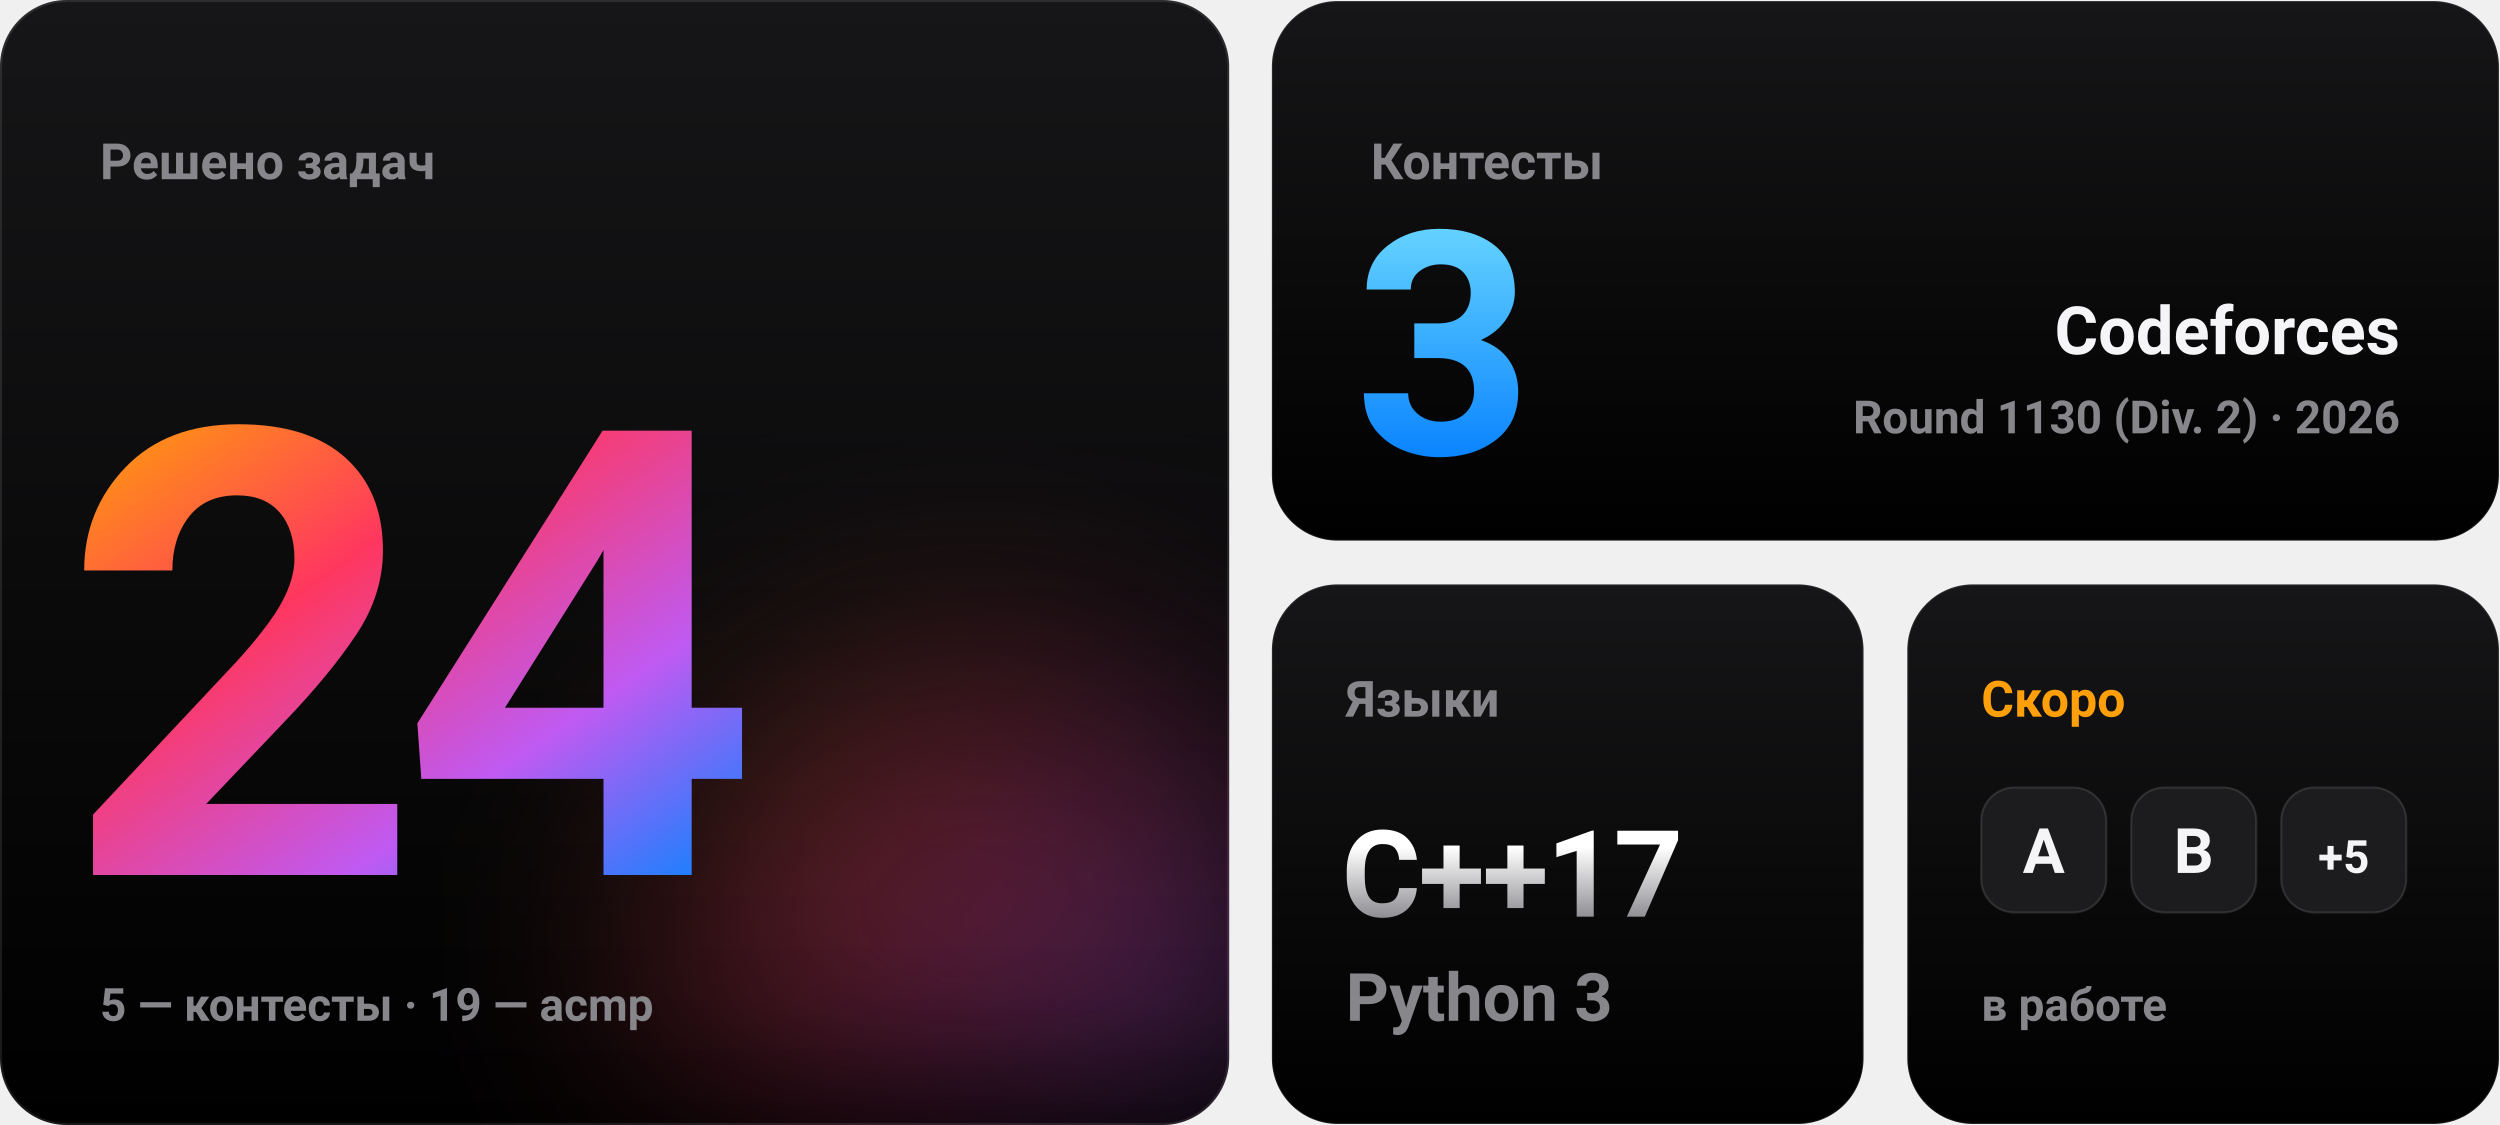
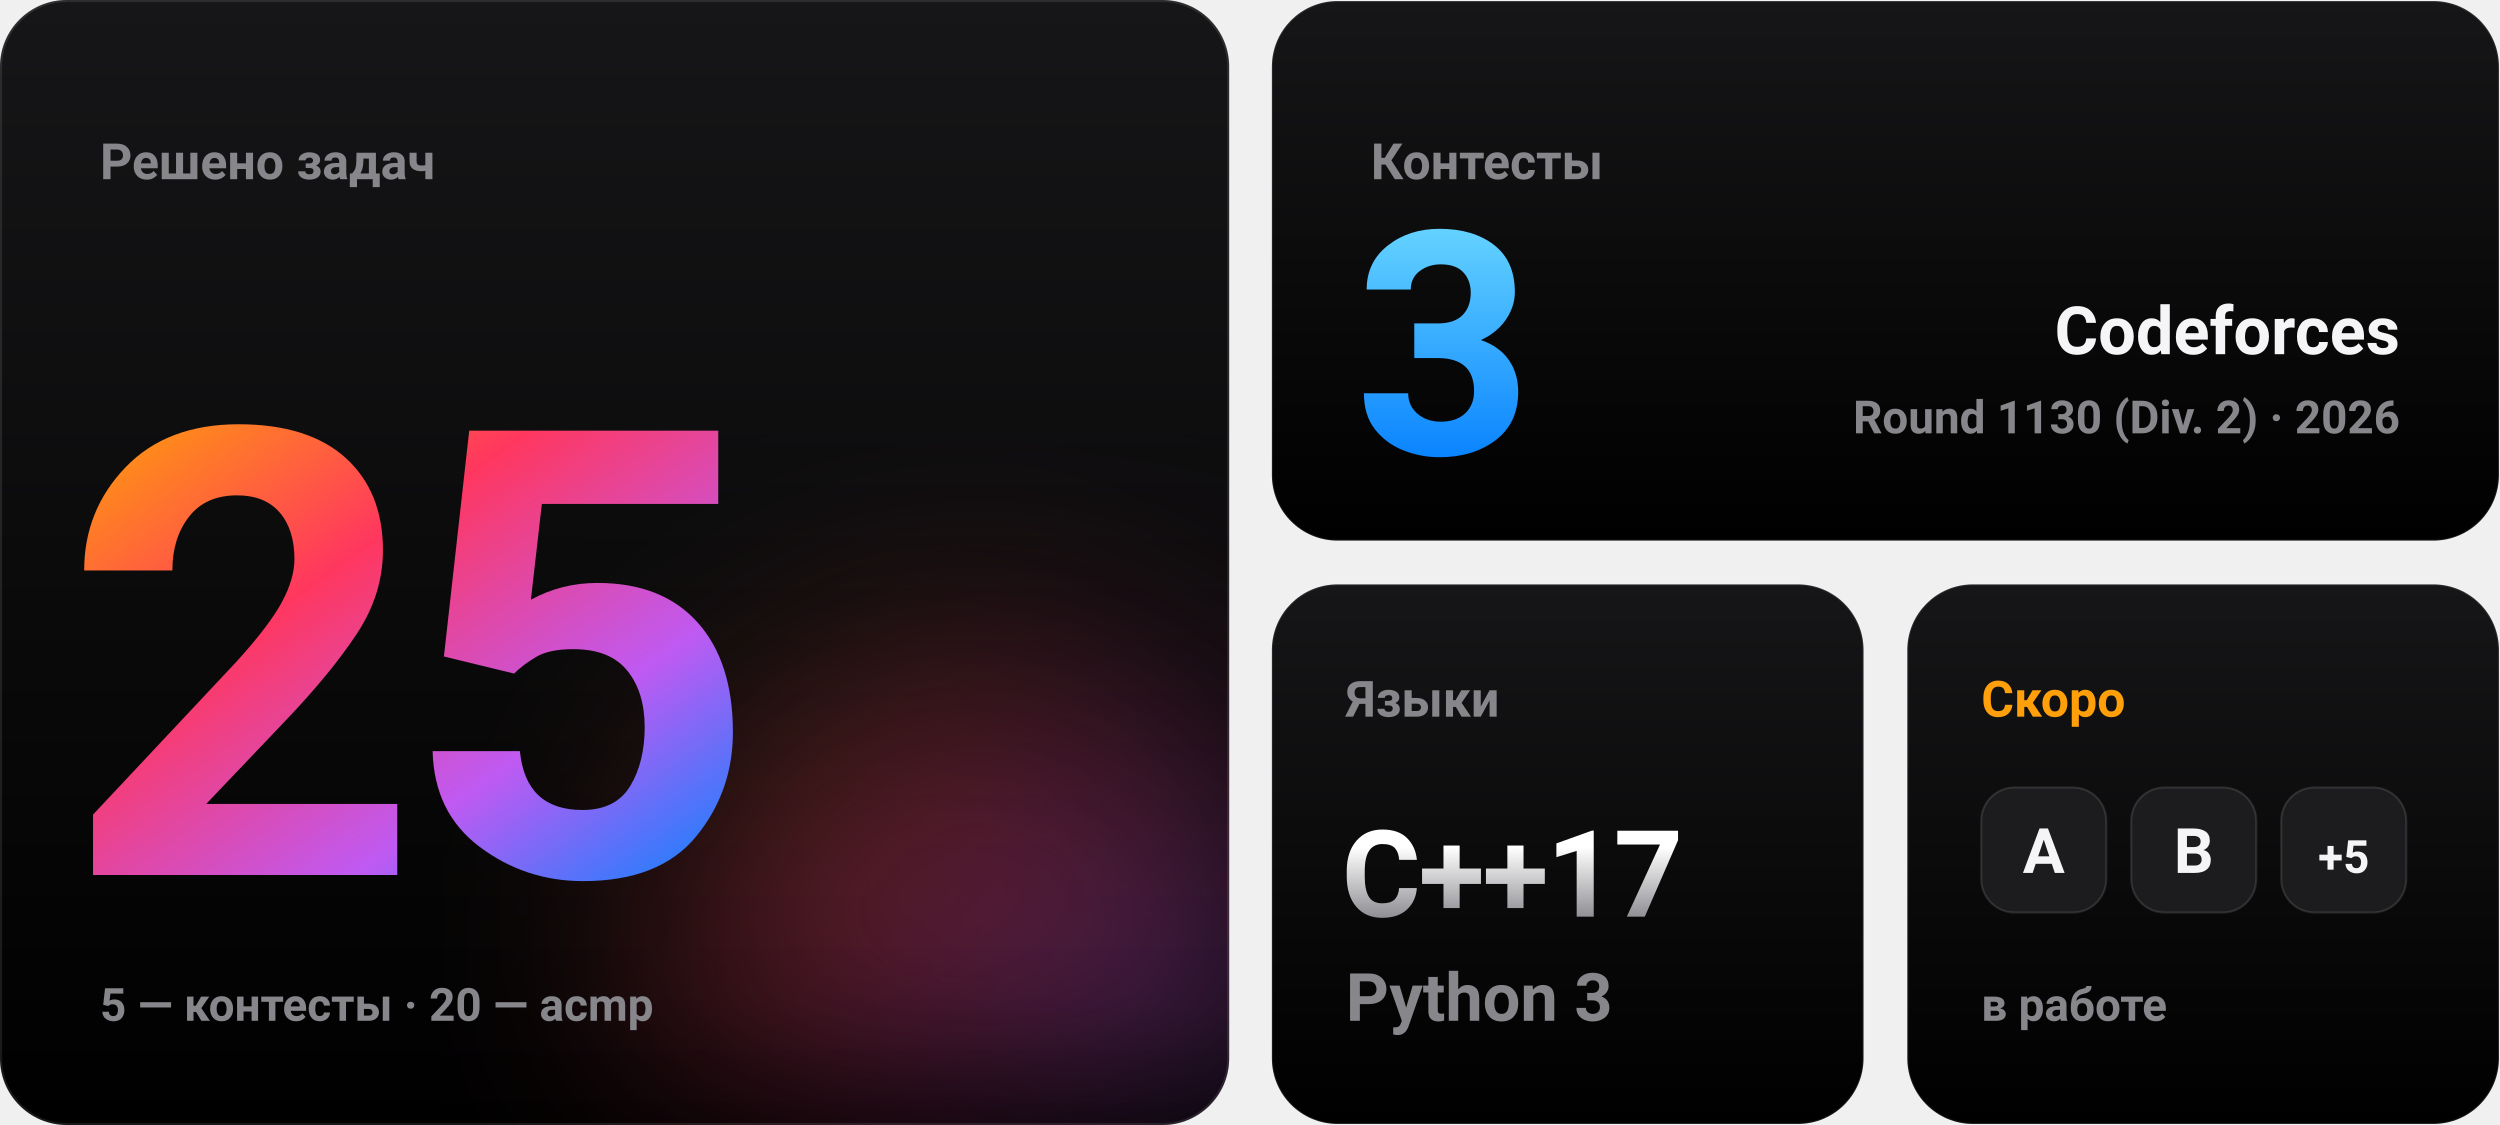
- <svg xmlns="http://www.w3.org/2000/svg" width="1200" height="540" viewBox="0 0 1200 540" role="img" aria-label="Решено задач: 24 (5 с контестов, 19 с acmp). Контестов: 3. Скоро: A, B, C, D, E, F, G.">
+ <svg xmlns="http://www.w3.org/2000/svg" width="1200" height="540" viewBox="0 0 1200 540" role="img" aria-label="Решено задач: 25 (5 с контестов, 20 с acmp). Контестов: 3. Скоро: A, B, C, D, E, F, G.">
  <defs>
    <linearGradient id="ai" x1="0" y1="0" x2="1" y2="1">
      <stop offset="0" stop-color="#ff9f0a" />
      <stop offset="0.35" stop-color="#ff375f" />
      <stop offset="0.7" stop-color="#bf5af2" />
      <stop offset="1" stop-color="#0a84ff" />
    </linearGradient>
    <linearGradient id="blue" x1="0" y1="0" x2="0" y2="1">
      <stop offset="0" stop-color="#64d2ff" />
      <stop offset="1" stop-color="#0a84ff" />
    </linearGradient>
    <linearGradient id="titanium" x1="0" y1="0" x2="0" y2="1">
      <stop offset="0.2" stop-color="#ffffff" />
      <stop offset="1" stop-color="#8e8e93" />
    </linearGradient>
    <linearGradient id="tile" x1="0" y1="0" x2="0" y2="1">
      <stop offset="0" stop-color="#161618" />
      <stop offset="1" stop-color="#000000" />
    </linearGradient>
    <filter id="blur" x="-100%" y="-100%" width="300%" height="300%">
      <feGaussianBlur stdDeviation="60" />
    </filter>
    <clipPath id="t1">
      <rect width="590" height="540" rx="32" />
    </clipPath>
  </defs>
  <g font-family="-apple-system, BlinkMacSystemFont, 'SF Pro Display', 'Segoe UI', Roboto, Helvetica, Arial, sans-serif">
    <g font-weight="600">
      <g clip-path="url(#t1)">
        <rect width="590" height="540" fill="url(#tile)" />
        <circle cx="470" cy="470" r="150" fill="url(#ai)" opacity="0.35" filter="url(#blur)" />
      </g>
      <rect x="0.5" y="0.5" width="589" height="539" rx="31.5" fill="none" stroke="#ffffff" stroke-opacity="0.1" />
      <text x="48" y="86" font-size="24" fill="#86868b">Решено задач</text>
      <g font-size="300" font-weight="700" letter-spacing="-10" fill="url(#ai)">
-         <text x="30" y="420" opacity="0">21<animate attributeName="opacity" values="0;1;0" keyTimes="0;0.000;0.250" calcMode="discrete" dur="0.8s" fill="freeze" />
+         <text x="30" y="420" opacity="0">22<animate attributeName="opacity" values="0;1;0" keyTimes="0;0.000;0.250" calcMode="discrete" dur="0.8s" fill="freeze" />
        </text>
-         <text x="30" y="420" opacity="0">22<animate attributeName="opacity" values="0;1;0" keyTimes="0;0.250;0.500" calcMode="discrete" dur="0.8s" fill="freeze" />
+         <text x="30" y="420" opacity="0">23<animate attributeName="opacity" values="0;1;0" keyTimes="0;0.250;0.500" calcMode="discrete" dur="0.8s" fill="freeze" />
        </text>
-         <text x="30" y="420" opacity="0">23<animate attributeName="opacity" values="0;1;0" keyTimes="0;0.500;0.750" calcMode="discrete" dur="0.8s" fill="freeze" />
+         <text x="30" y="420" opacity="0">24<animate attributeName="opacity" values="0;1;0" keyTimes="0;0.500;0.750" calcMode="discrete" dur="0.8s" fill="freeze" />
        </text>
-         <text x="30" y="420">24<animate attributeName="opacity" values="0;1" keyTimes="0;0.750" calcMode="discrete" dur="0.8s" fill="freeze" />
+         <text x="30" y="420">25<animate attributeName="opacity" values="0;1" keyTimes="0;0.750" calcMode="discrete" dur="0.8s" fill="freeze" />
        </text>
      </g>
-       <text x="48" y="490" font-size="22" fill="#86868b">5 — контесты  ·  19 — acmp</text>
+       <text x="48" y="490" font-size="22" fill="#86868b">5 — контесты  ·  20 — acmp</text>
      <rect x="610.5" y="0.5" width="589" height="259" rx="31.5" fill="url(#tile)" stroke="#ffffff" stroke-opacity="0.1" />
      <text x="658" y="86" font-size="24" fill="#86868b">Контесты</text>
      <text x="650" y="218" font-size="150" font-weight="700" letter-spacing="-4" fill="url(#blue)">3</text>
      <text x="1152" y="170" font-size="32" font-weight="700" fill="#f5f5f7" text-anchor="end">Codeforces</text>
      <text x="1152" y="208" font-size="22" fill="#86868b" text-anchor="end">Round 1130 (Div. 2) · 2026</text>
      <rect x="610.5" y="280.5" width="284" height="259" rx="31.5" fill="url(#tile)" stroke="#ffffff" stroke-opacity="0.1" />
      <text x="646" y="344" font-size="24" fill="#86868b">Языки</text>
      <text x="644" y="440" font-size="58" font-weight="700" letter-spacing="-1" fill="url(#titanium)">C++17</text>
      <text x="646" y="490" font-size="32" fill="#86868b">Python 3</text>
      <rect x="915.5" y="280.5" width="284" height="259" rx="31.5" fill="url(#tile)" stroke="#ffffff" stroke-opacity="0.1" />
      <text x="951" y="344" font-size="24" fill="#ff9f0a">Скоро</text>
      <rect x="951" y="378" width="60" height="60" rx="16" fill="#1c1c1e" stroke="#ffffff" stroke-opacity="0.12" />
      <text x="981" y="419" font-size="30" font-weight="700" fill="#f5f5f7" text-anchor="middle">A</text>
      <rect x="1023" y="378" width="60" height="60" rx="16" fill="#1c1c1e" stroke="#ffffff" stroke-opacity="0.12" />
      <text x="1053" y="419" font-size="30" font-weight="700" fill="#f5f5f7" text-anchor="middle">B</text>
      <rect x="1095" y="378" width="60" height="60" rx="16" fill="#1c1c1e" stroke="#ffffff" stroke-opacity="0.12" />
      <text x="1125" y="419" font-size="22" font-weight="700" fill="#f5f5f7" text-anchor="middle">+5</text>
      <text x="951" y="490" font-size="22" fill="#86868b">в работе</text>
    </g>
  </g>
</svg>
